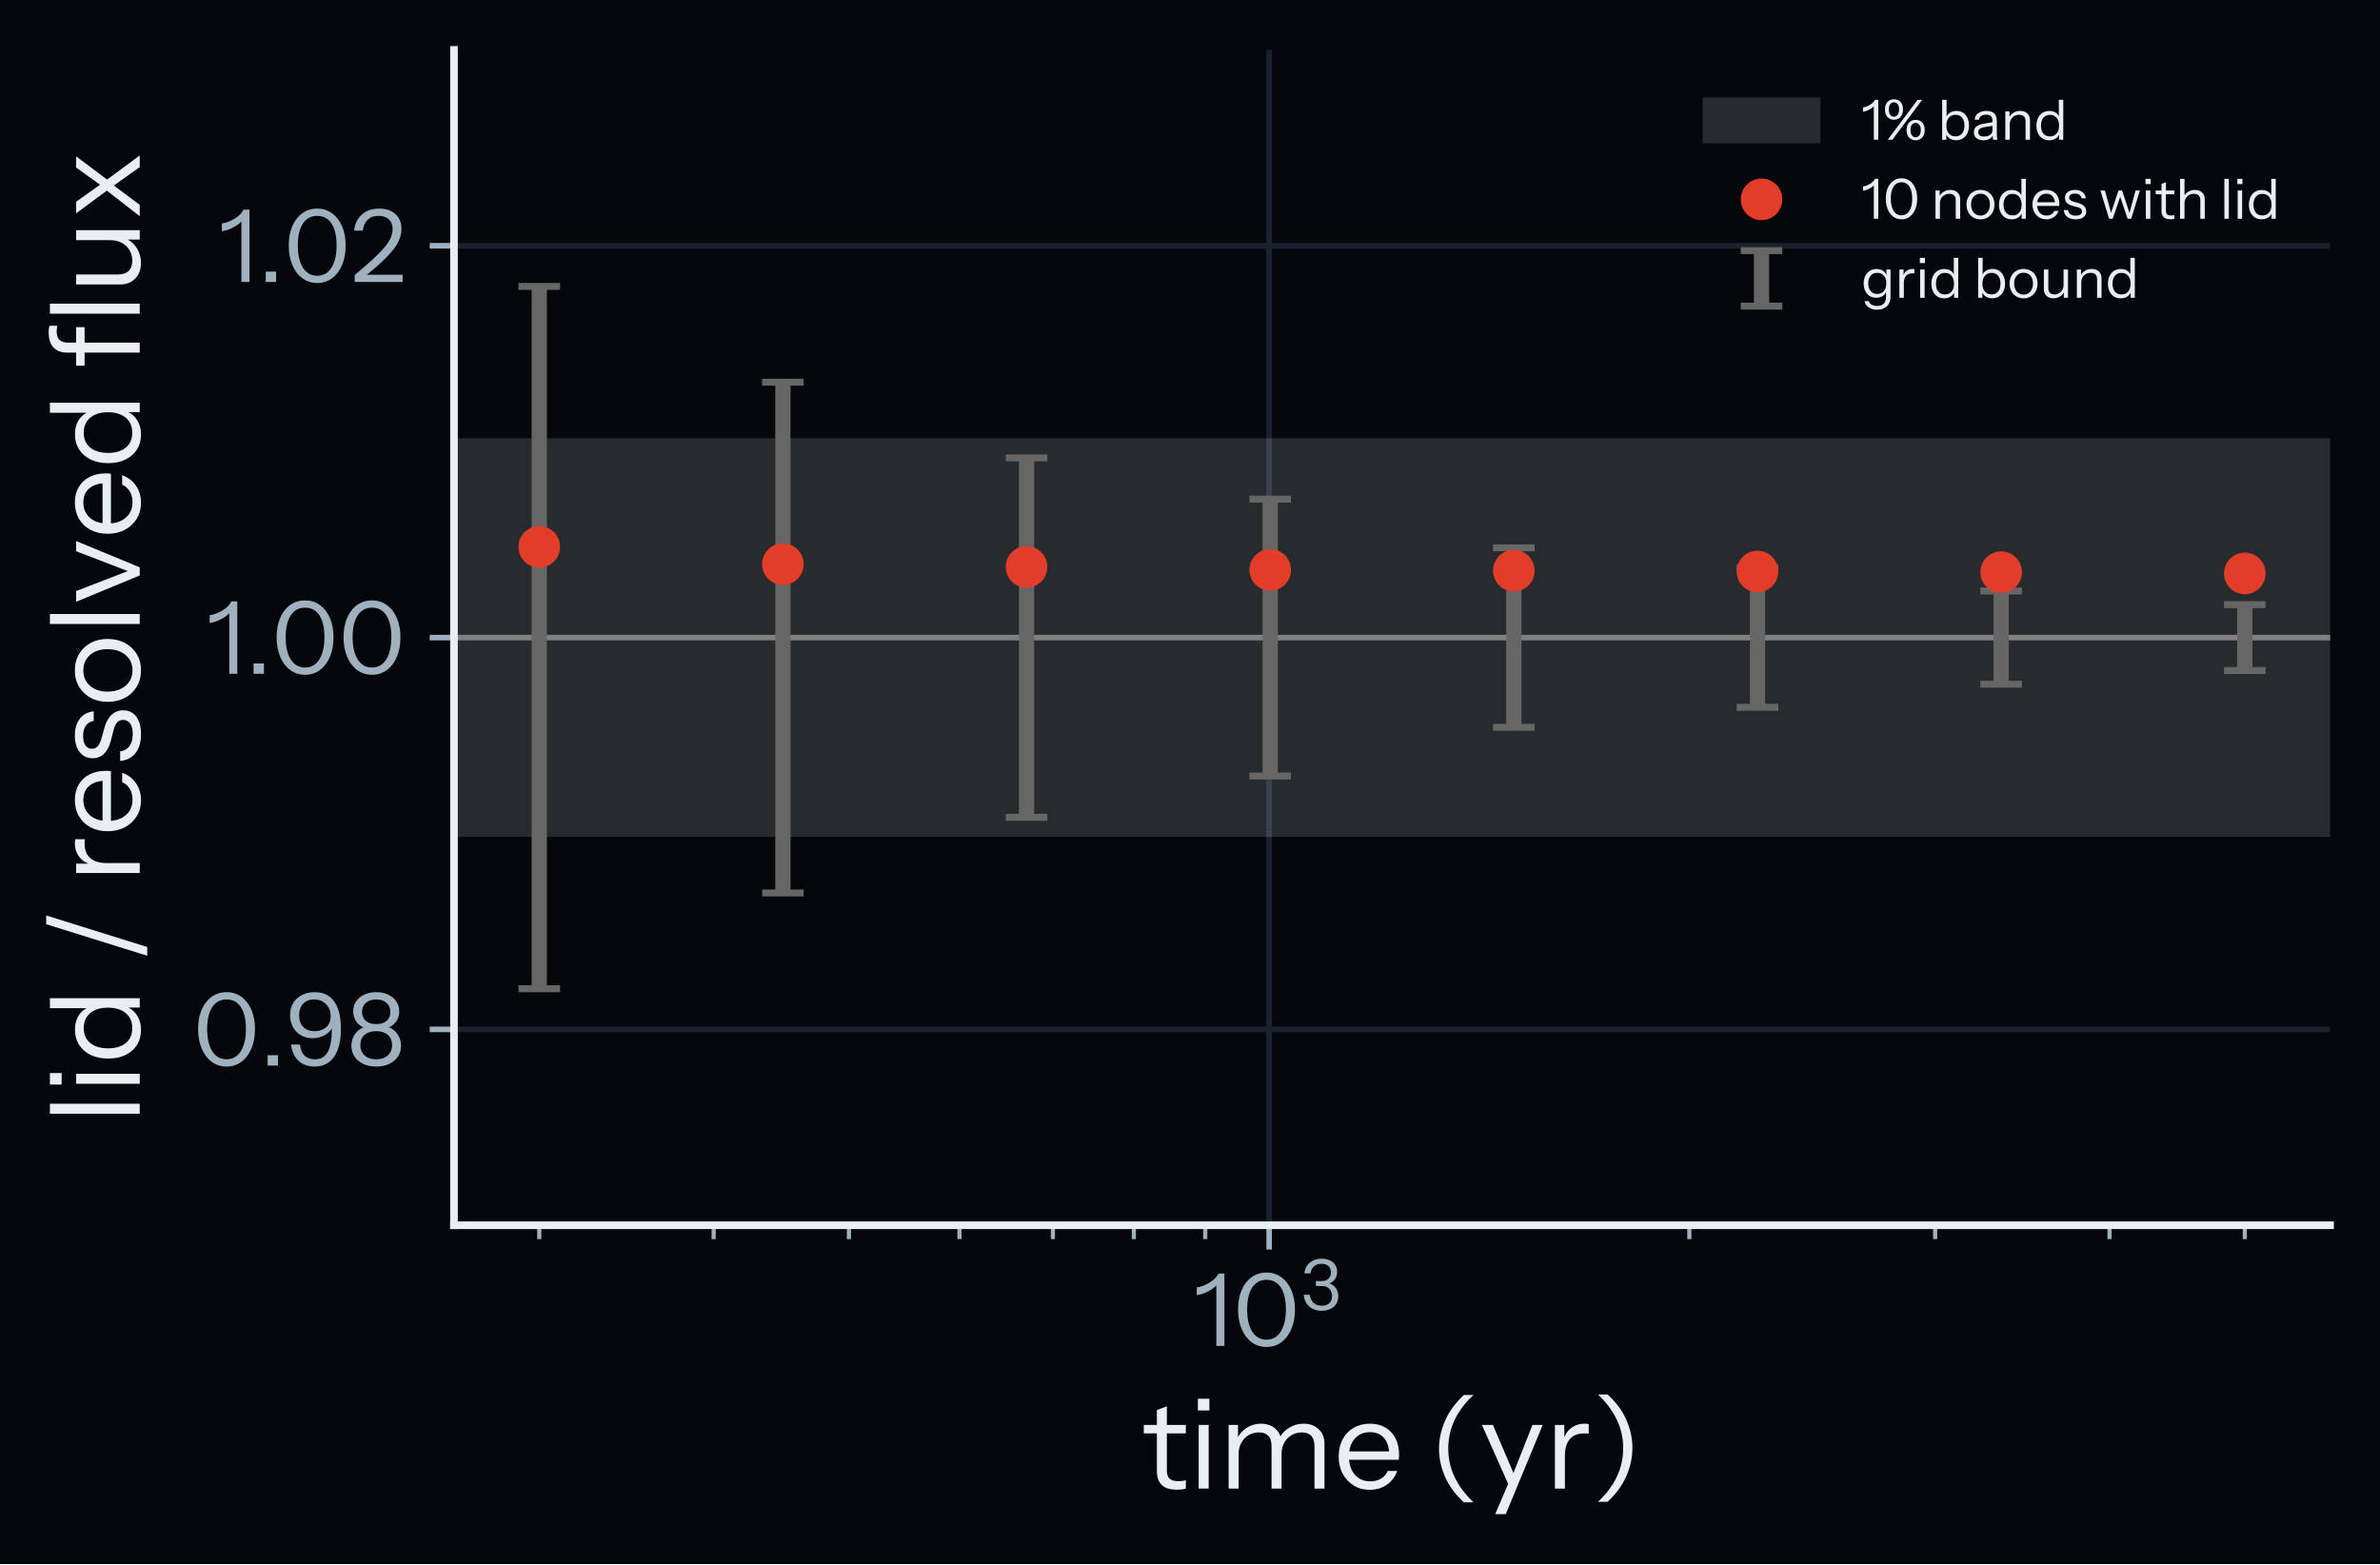
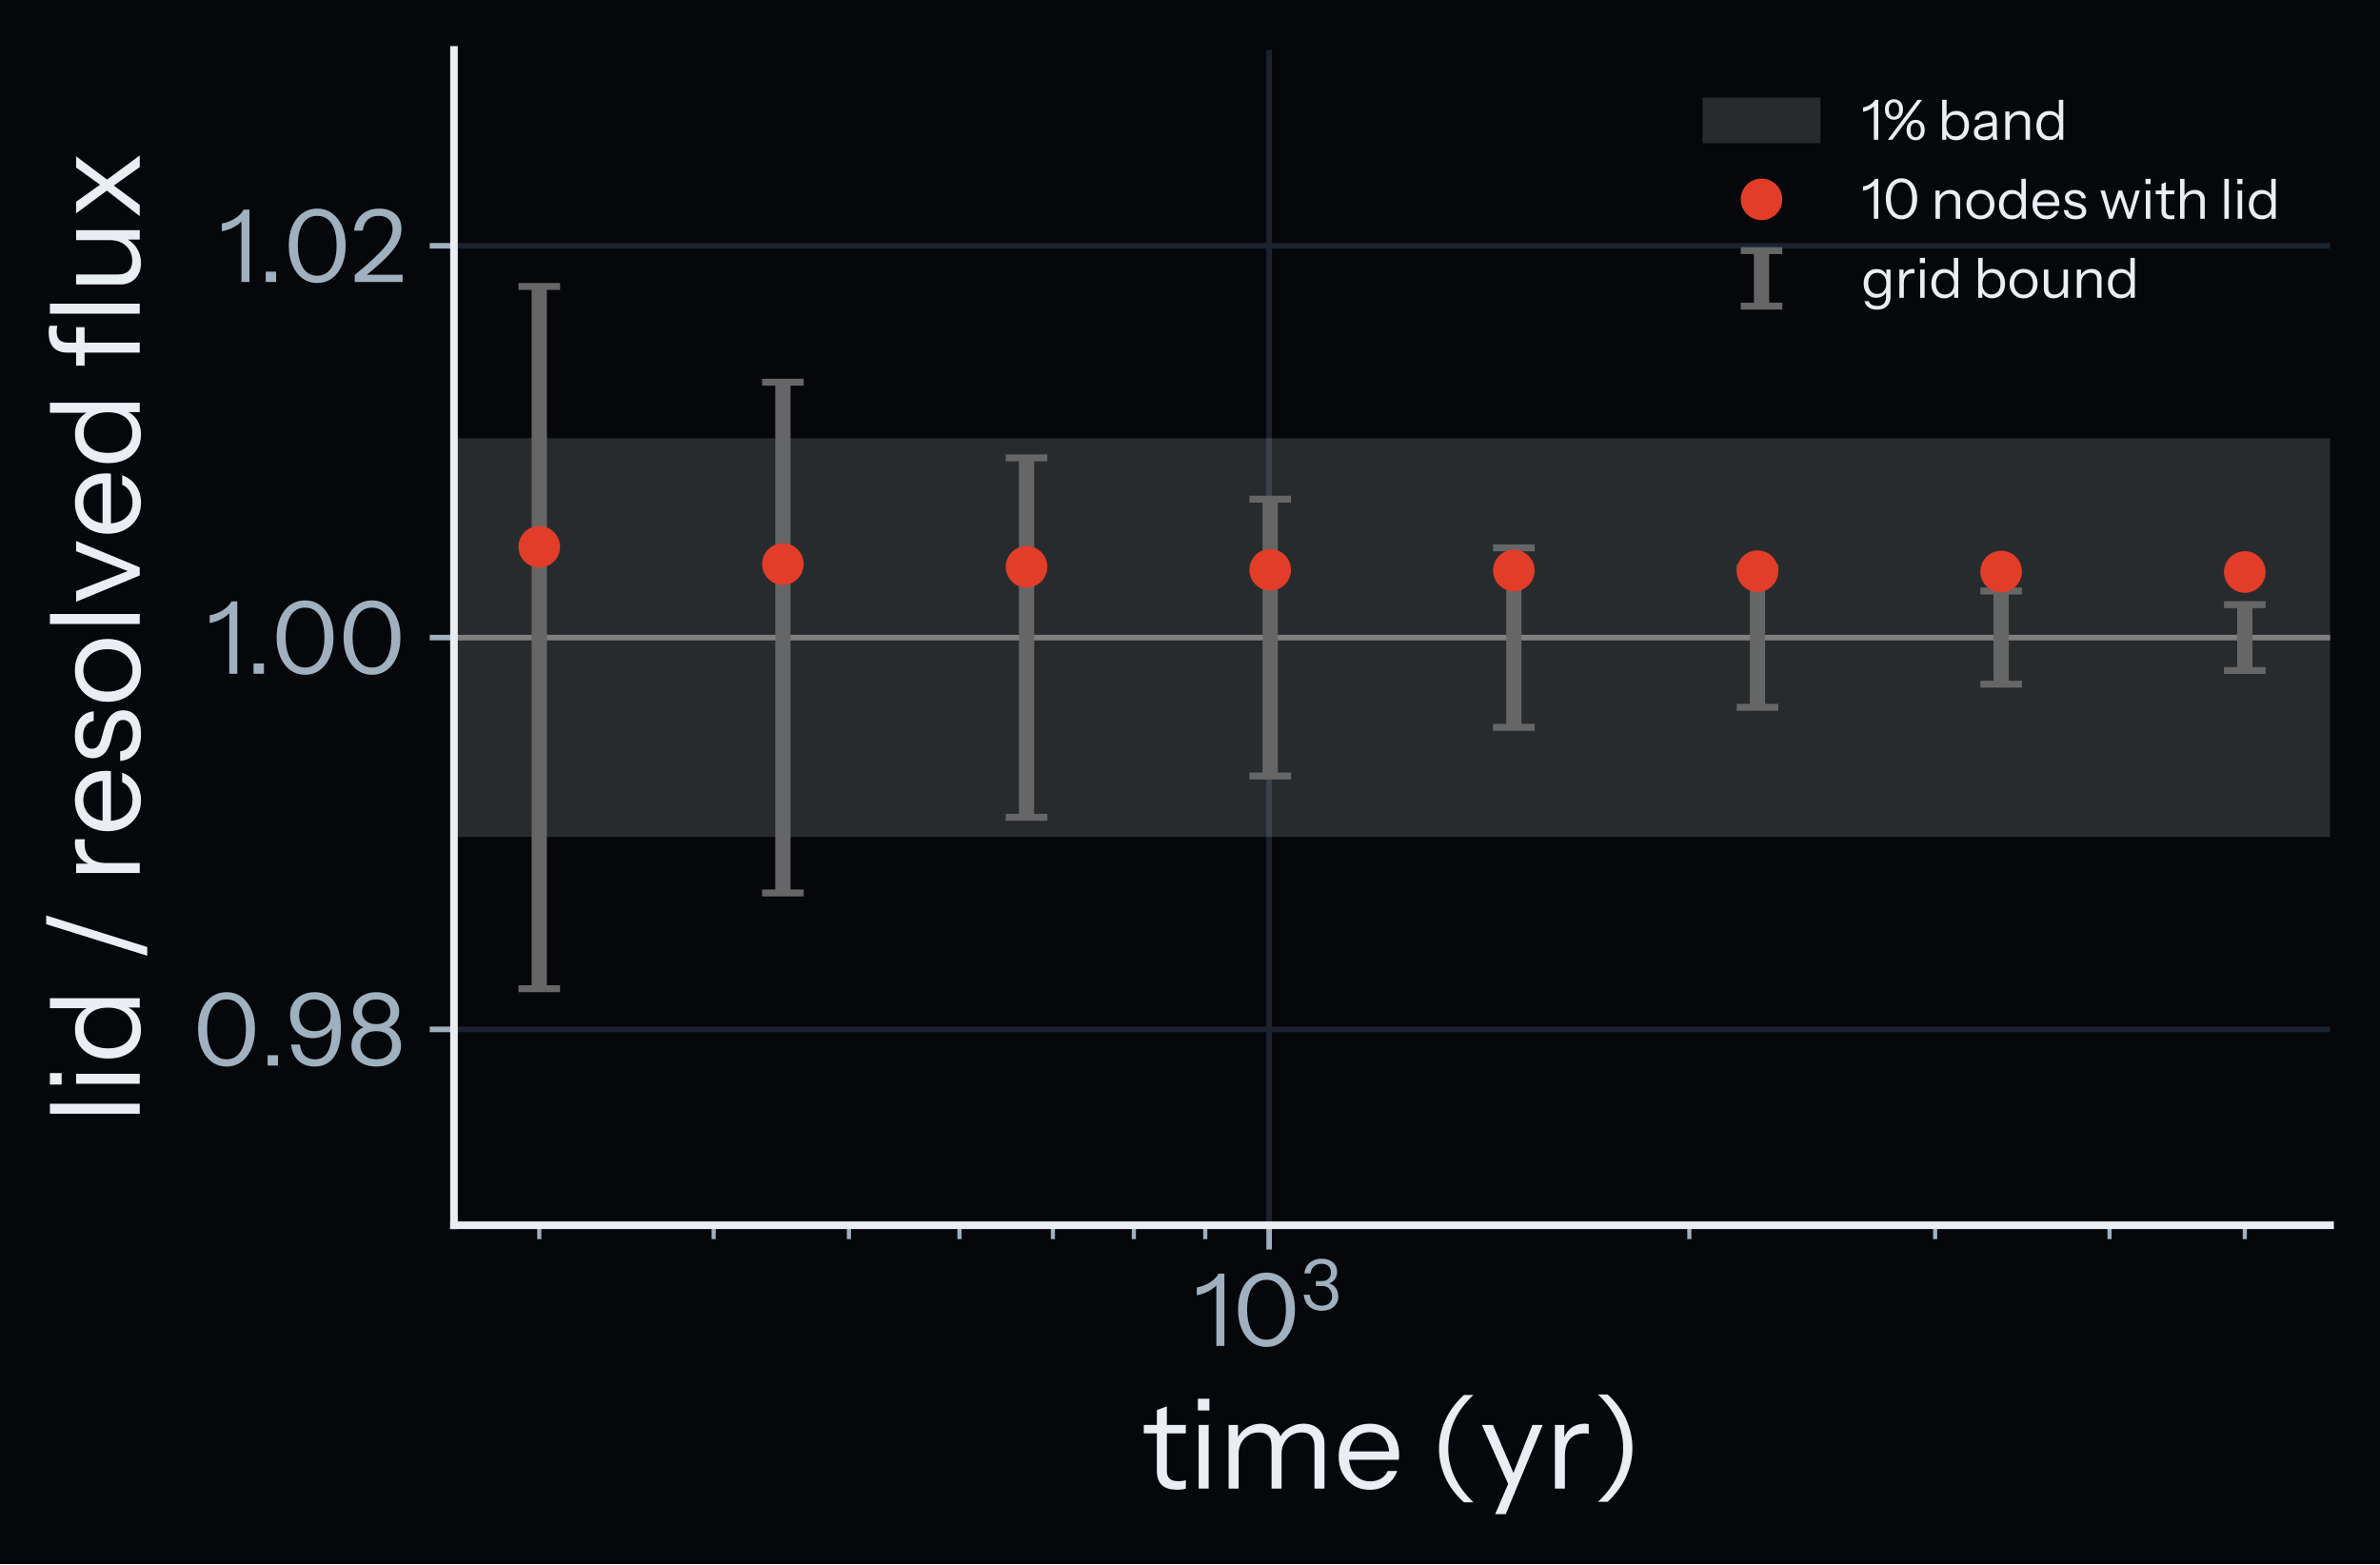
<svg xmlns="http://www.w3.org/2000/svg" xmlns:xlink="http://www.w3.org/1999/xlink" width="343.323pt" height="225.632pt" viewBox="0 0 343.323 225.632" version="1.1">
  <defs>
    <style type="text/css">*{stroke-linejoin: round; stroke-linecap: butt}</style>
  </defs>
  <g id="figure_1">
    <g id="patch_1">
      <path d="M 0 225.632  L 343.323 225.632  L 343.323 0  L 0 0  z " style="fill: #05070b" />
    </g>
    <g id="axes_1">
      <g id="patch_2">
        <path d="M 65.488 176.756  L 336.123 176.756  L 336.123 7.2  L 65.488 7.2  z " style="fill: #05070b" />
      </g>
      <g id="matplotlib.axis_1">
        <g id="xtick_1">
          <g id="line2d_1">
            <path d="M 183.076 176.756  L 183.076 7.2  " clip-path="url(#pe469e4b2c3)" style="fill: none; stroke: #1a2230; stroke-width: 0.8; stroke-linecap: square" />
          </g>
          <g id="line2d_2">
            <defs>
              <path id="m2e974000b8" d="M 0 0  L 0 3.5  " style="stroke: #9fb0be; stroke-width: 0.8" />
            </defs>
            <g>
              <use xlink:href="#m2e974000b8" x="183.076" y="176.756" style="fill: #9fb0be; stroke: #9fb0be; stroke-width: 0.8" />
            </g>
          </g>
          <g id="text_1">
            <g style="fill: #9fb0be" transform="translate(172.2015 194.1964) scale(0.145 -0.145)">
              <defs>
                <path id="InstrumentSans-Regular-31" d="M 1440 0  L 1440 4083  L 1574 4051  Q 1498 3878 1280 3705  Q 1062 3533 777 3405  Q 493 3277 192 3232  L 192 3725  Q 493 3776 768 3904  Q 1043 4032 1257 4214  Q 1472 4397 1574 4608  L 1952 4608  L 1952 0  L 1440 0  z " transform="scale(0.015625)" />
                <path id="InstrumentSans-Regular-30" d="M 2131 -64  Q 1587 -64 1180 240  Q 774 544 547 1085  Q 320 1626 320 2323  Q 320 3021 544 3549  Q 768 4077 1177 4374  Q 1587 4672 2131 4672  Q 2675 4672 3081 4374  Q 3488 4077 3715 3549  Q 3942 3021 3942 2323  Q 3942 1619 3715 1081  Q 3488 544 3081 240  Q 2675 -64 2131 -64  z M 2131 397  Q 2522 397 2797 630  Q 3072 864 3219 1296  Q 3366 1728 3366 2330  Q 3366 2925 3222 3347  Q 3078 3770 2803 3990  Q 2528 4211 2131 4211  Q 1734 4211 1459 3987  Q 1184 3763 1040 3344  Q 896 2925 896 2330  Q 896 1728 1043 1293  Q 1190 858 1465 627  Q 1741 397 2131 397  z " transform="scale(0.015625)" />
                <path id="InstrumentSans-Regular-33" d="M 1894 -64  Q 1434 -64 1085 105  Q 736 275 521 601  Q 307 928 256 1389  L 806 1389  Q 877 909 1158 653  Q 1440 397 1901 397  Q 2336 397 2585 627  Q 2835 858 2835 1254  Q 2835 1670 2592 1929  Q 2349 2189 1939 2189  L 1363 2189  L 1363 2637  L 1920 2637  Q 2291 2637 2512 2851  Q 2733 3066 2733 3424  Q 2733 3802 2499 4006  Q 2266 4211 1869 4211  Q 1478 4211 1203 3984  Q 928 3757 877 3334  L 320 3334  Q 358 3744 563 4041  Q 768 4339 1110 4505  Q 1453 4672 1882 4672  Q 2298 4672 2618 4525  Q 2938 4378 3117 4106  Q 3296 3834 3296 3469  Q 3296 3142 3149 2892  Q 3002 2643 2749 2502  Q 2496 2362 2170 2362  L 2131 2496  Q 2522 2496 2806 2333  Q 3091 2170 3248 1888  Q 3405 1606 3405 1235  Q 3405 851 3213 556  Q 3021 262 2681 99  Q 2342 -64 1894 -64  z " transform="scale(0.015625)" />
              </defs>
              <use xlink:href="#InstrumentSans-Regular-31" transform="translate(0 0.2)" />
              <use xlink:href="#InstrumentSans-Regular-30" transform="translate(39.09999 0.2)" />
              <use xlink:href="#InstrumentSans-Regular-33" transform="translate(106.5925 35.9) scale(0.7)" />
            </g>
          </g>
        </g>
        <g id="xtick_2">
          <g id="line2d_3">
            <defs>
              <path id="m95ef1ee253" d="M 0 0  L 0 2  " style="stroke: #9fb0be; stroke-width: 0.6" />
            </defs>
            <g>
              <use xlink:href="#m95ef1ee253" x="77.79" y="176.756" style="fill: #9fb0be; stroke: #9fb0be; stroke-width: 0.6" />
            </g>
          </g>
        </g>
        <g id="xtick_3">
          <g id="line2d_4">
            <g>
              <use xlink:href="#m95ef1ee253" x="102.947" y="176.756" style="fill: #9fb0be; stroke: #9fb0be; stroke-width: 0.6" />
            </g>
          </g>
        </g>
        <g id="xtick_4">
          <g id="line2d_5">
            <g>
              <use xlink:href="#m95ef1ee253" x="122.461" y="176.756" style="fill: #9fb0be; stroke: #9fb0be; stroke-width: 0.6" />
            </g>
          </g>
        </g>
        <g id="xtick_5">
          <g id="line2d_6">
            <g>
              <use xlink:href="#m95ef1ee253" x="138.405" y="176.756" style="fill: #9fb0be; stroke: #9fb0be; stroke-width: 0.6" />
            </g>
          </g>
        </g>
        <g id="xtick_6">
          <g id="line2d_7">
            <g>
              <use xlink:href="#m95ef1ee253" x="151.885" y="176.756" style="fill: #9fb0be; stroke: #9fb0be; stroke-width: 0.6" />
            </g>
          </g>
        </g>
        <g id="xtick_7">
          <g id="line2d_8">
            <g>
              <use xlink:href="#m95ef1ee253" x="163.563" y="176.756" style="fill: #9fb0be; stroke: #9fb0be; stroke-width: 0.6" />
            </g>
          </g>
        </g>
        <g id="xtick_8">
          <g id="line2d_9">
            <g>
              <use xlink:href="#m95ef1ee253" x="173.863" y="176.756" style="fill: #9fb0be; stroke: #9fb0be; stroke-width: 0.6" />
            </g>
          </g>
        </g>
        <g id="xtick_9">
          <g id="line2d_10">
            <g>
              <use xlink:href="#m95ef1ee253" x="243.692" y="176.756" style="fill: #9fb0be; stroke: #9fb0be; stroke-width: 0.6" />
            </g>
          </g>
        </g>
        <g id="xtick_10">
          <g id="line2d_11">
            <g>
              <use xlink:href="#m95ef1ee253" x="279.15" y="176.756" style="fill: #9fb0be; stroke: #9fb0be; stroke-width: 0.6" />
            </g>
          </g>
        </g>
        <g id="xtick_11">
          <g id="line2d_12">
            <g>
              <use xlink:href="#m95ef1ee253" x="304.307" y="176.756" style="fill: #9fb0be; stroke: #9fb0be; stroke-width: 0.6" />
            </g>
          </g>
        </g>
        <g id="xtick_12">
          <g id="line2d_13">
            <g>
              <use xlink:href="#m95ef1ee253" x="323.821" y="176.756" style="fill: #9fb0be; stroke: #9fb0be; stroke-width: 0.6" />
            </g>
          </g>
        </g>
        <g id="text_2">
          <g style="fill: #e9eef2" transform="translate(164.6886 214.742) scale(0.18 -0.18)">
            <defs>
              <path id="InstrumentSans-Regular-74" d="M 1818 -58  Q 1274 -58 1027 188  Q 781 435 781 902  L 781 4026  L 1293 4218  L 1293 909  Q 1293 634 1433 506  Q 1574 378 1894 378  Q 2022 378 2115 394  Q 2208 410 2266 435  L 2266 0  Q 2202 -26 2083 -42  Q 1965 -58 1818 -58  z M 109 2829  L 109 3264  L 2266 3264  L 2266 2829  L 109 2829  z " transform="scale(0.015625)" />
              <path id="InstrumentSans-Regular-69" d="M 512 0  L 512 3264  L 1024 3264  L 1024 0  L 512 0  z M 472 4006  L 472 4608  L 1061 4608  L 1061 4006  L 472 4006  z " transform="scale(0.015625)" />
              <path id="InstrumentSans-Regular-6d" d="M 512 0  L 512 3264  L 992 3264  L 992 2496  L 1024 2496  L 1024 0  L 512 0  z M 2714 0  L 2714 2163  Q 2714 2534 2547 2707  Q 2381 2880 2067 2880  Q 1773 2880 1536 2739  Q 1299 2598 1161 2348  Q 1024 2099 1024 1766  L 941 2541  Q 1107 2906 1440 3117  Q 1773 3328 2163 3328  Q 2637 3328 2931 3049  Q 3226 2771 3226 2298  L 3226 0  L 2714 0  z M 4915 0  L 4915 2163  Q 4915 2534 4748 2707  Q 4582 2880 4269 2880  Q 3974 2880 3737 2739  Q 3501 2598 3363 2348  Q 3226 2099 3226 1766  L 3098 2541  Q 3264 2906 3609 3117  Q 3955 3328 4352 3328  Q 4826 3328 5126 3049  Q 5427 2771 5427 2298  L 5427 0  L 4915 0  z " transform="scale(0.015625)" />
              <path id="InstrumentSans-Regular-65" d="M 1850 -64  Q 1382 -64 1024 157  Q 666 378 461 762  Q 256 1146 256 1645  Q 256 2144 457 2525  Q 659 2906 1024 3117  Q 1389 3328 1862 3328  Q 2317 3328 2653 3129  Q 2989 2931 3171 2572  Q 3354 2214 3354 1728  Q 3354 1664 3350 1606  Q 3347 1549 3334 1478  L 640 1478  L 640 1907  L 3021 1907  L 2854 1670  Q 2854 2259 2595 2576  Q 2336 2893 1862 2893  Q 1376 2893 1078 2557  Q 781 2221 781 1651  Q 781 1069 1078 720  Q 1376 371 1875 371  Q 2189 371 2425 508  Q 2662 646 2771 902  L 3258 902  Q 3098 454 2723 195  Q 2349 -64 1850 -64  z " transform="scale(0.015625)" />
              <path id="InstrumentSans-Regular-20" transform="scale(0.015625)" />
              <path id="InstrumentSans-Regular-28" d="M 1786 -704  Q 1133 -109 822 601  Q 512 1312 512 2048  Q 512 2771 825 3484  Q 1139 4198 1786 4800  L 2278 4800  Q 1632 4198 1309 3510  Q 986 2822 986 2048  Q 986 1267 1318 579  Q 1651 -109 2278 -704  L 1786 -704  z " transform="scale(0.015625)" />
              <path id="InstrumentSans-Regular-79" d="M 794 -1312  L 1523 384  L 1638 563  L 2707 3264  L 3232 3264  L 1338 -1312  L 794 -1312  z M 1581 -32  L 115 3264  L 678 3264  L 1939 314  L 1581 -32  z " transform="scale(0.015625)" />
              <path id="InstrumentSans-Regular-72" d="M 512 0  L 512 3264  L 992 3264  L 992 2432  L 1024 2432  L 1024 0  L 512 0  z M 1024 1702  L 941 2477  Q 1056 2893 1350 3110  Q 1645 3328 2029 3328  Q 2189 3328 2246 3302  L 2246 2810  Q 2214 2822 2156 2825  Q 2099 2829 2016 2829  Q 1530 2829 1277 2537  Q 1024 2246 1024 1702  z " transform="scale(0.015625)" />
              <path id="InstrumentSans-Regular-29" d="M 813 4826  Q 1466 4230 1776 3520  Q 2086 2810 2086 2074  Q 2086 1350 1772 636  Q 1459 -77 813 -678  L 320 -678  Q 966 -77 1289 611  Q 1613 1299 1613 2074  Q 1613 2854 1280 3542  Q 947 4230 320 4826  L 813 4826  z " transform="scale(0.015625)" />
            </defs>
            <use xlink:href="#InstrumentSans-Regular-74" />
            <use xlink:href="#InstrumentSans-Regular-69" transform="translate(37.7 0)" />
            <use xlink:href="#InstrumentSans-Regular-6d" transform="translate(61.69998 0)" />
            <use xlink:href="#InstrumentSans-Regular-65" transform="translate(153.9 0)" />
            <use xlink:href="#InstrumentSans-Regular-20" transform="translate(210.3 0)" />
            <use xlink:href="#InstrumentSans-Regular-28" transform="translate(230.2999 0)" />
            <use xlink:href="#InstrumentSans-Regular-79" transform="translate(270.8999 0)" />
            <use xlink:href="#InstrumentSans-Regular-72" transform="translate(323.1999 0)" />
            <use xlink:href="#InstrumentSans-Regular-29" transform="translate(360.6999 0)" />
          </g>
        </g>
      </g>
      <g id="matplotlib.axis_2">
        <g id="ytick_1">
          <g id="line2d_14">
            <path d="M 65.488 148.497  L 336.123 148.497  " clip-path="url(#pe469e4b2c3)" style="fill: none; stroke: #1a2230; stroke-width: 0.8; stroke-linecap: square" />
          </g>
          <g id="line2d_15">
            <defs>
              <path id="m2f46859ac6" d="M 0 0  L -3.5 0  " style="stroke: #9fb0be; stroke-width: 0.8" />
            </defs>
            <g>
              <use xlink:href="#m2f46859ac6" x="65.488" y="148.497" style="fill: #9fb0be; stroke: #9fb0be; stroke-width: 0.8" />
            </g>
          </g>
          <g id="text_3">
            <g style="fill: #9fb0be" transform="translate(27.85 153.717) scale(0.145 -0.145)">
              <defs>
                <path id="InstrumentSans-Regular-2e" d="M 486 0  L 486 659  L 1146 659  L 1146 0  L 486 0  z " transform="scale(0.015625)" />
                <path id="InstrumentSans-Regular-39" d="M 1843 -64  Q 1440 -64 1120 93  Q 800 250 601 560  Q 403 870 346 1338  L 909 1338  Q 973 838 1222 617  Q 1472 397 1856 397  Q 2138 397 2342 512  Q 2547 627 2681 864  Q 2816 1101 2880 1469  Q 2944 1837 2944 2342  L 2944 2758  L 3091 2739  Q 3034 2445 2835 2217  Q 2637 1990 2342 1865  Q 2048 1741 1709 1741  Q 1286 1741 966 1929  Q 646 2118 464 2451  Q 282 2784 282 3206  Q 282 3654 480 3980  Q 678 4307 1033 4489  Q 1389 4672 1850 4672  Q 2669 4672 3094 4077  Q 3520 3482 3520 2330  Q 3520 1562 3325 1027  Q 3130 493 2755 214  Q 2381 -64 1843 -64  z M 1843 2189  Q 2285 2189 2576 2438  Q 2867 2688 2867 3155  Q 2867 3469 2729 3705  Q 2592 3942 2355 4076  Q 2118 4211 1818 4211  Q 1389 4211 1123 3939  Q 858 3667 858 3194  Q 858 2739 1117 2464  Q 1376 2189 1843 2189  z " transform="scale(0.015625)" />
                <path id="InstrumentSans-Regular-38" d="M 1862 -64  Q 1376 -64 1021 109  Q 666 282 474 582  Q 282 883 282 1254  Q 282 1600 435 1881  Q 589 2163 848 2329  Q 1107 2496 1421 2496  L 1434 2362  Q 1139 2362 902 2506  Q 666 2650 531 2899  Q 397 3149 397 3450  Q 397 3808 582 4083  Q 768 4358 1101 4515  Q 1434 4672 1869 4672  Q 2304 4672 2630 4515  Q 2957 4358 3142 4083  Q 3328 3808 3328 3456  Q 3328 3149 3193 2902  Q 3059 2656 2822 2509  Q 2586 2362 2285 2362  L 2304 2496  Q 2624 2496 2880 2329  Q 3136 2163 3289 1881  Q 3443 1600 3443 1254  Q 3443 883 3251 582  Q 3059 282 2704 109  Q 2349 -64 1862 -64  z M 1862 397  Q 2330 397 2602 646  Q 2874 896 2874 1306  Q 2874 1715 2605 1952  Q 2336 2189 1862 2189  Q 1389 2189 1120 1952  Q 851 1715 851 1306  Q 851 896 1123 646  Q 1395 397 1862 397  z M 1862 2637  Q 2285 2637 2525 2848  Q 2765 3059 2765 3411  Q 2765 3776 2515 3993  Q 2266 4211 1862 4211  Q 1453 4211 1206 3993  Q 960 3776 960 3411  Q 960 3059 1203 2848  Q 1446 2637 1862 2637  z " transform="scale(0.015625)" />
              </defs>
              <use xlink:href="#InstrumentSans-Regular-30" />
              <use xlink:href="#InstrumentSans-Regular-2e" transform="translate(66.59999 0)" />
              <use xlink:href="#InstrumentSans-Regular-39" transform="translate(92.09998 0)" />
              <use xlink:href="#InstrumentSans-Regular-38" transform="translate(153.1 0)" />
            </g>
          </g>
        </g>
        <g id="ytick_2">
          <g id="line2d_16">
            <path d="M 65.488 91.978  L 336.123 91.978  " clip-path="url(#pe469e4b2c3)" style="fill: none; stroke: #1a2230; stroke-width: 0.8; stroke-linecap: square" />
          </g>
          <g id="line2d_17">
            <g>
              <use xlink:href="#m2f46859ac6" x="65.488" y="91.978" style="fill: #9fb0be; stroke: #9fb0be; stroke-width: 0.8" />
            </g>
          </g>
          <g id="text_4">
            <g style="fill: #9fb0be" transform="translate(29.80977 97.19818) scale(0.145 -0.145)">
              <use xlink:href="#InstrumentSans-Regular-31" />
              <use xlink:href="#InstrumentSans-Regular-2e" transform="translate(39.09999 0)" />
              <use xlink:href="#InstrumentSans-Regular-30" transform="translate(64.59998 0)" />
              <use xlink:href="#InstrumentSans-Regular-30" transform="translate(131.2 0)" />
            </g>
          </g>
        </g>
        <g id="ytick_3">
          <g id="line2d_18">
            <path d="M 65.488 35.459  L 336.123 35.459  " clip-path="url(#pe469e4b2c3)" style="fill: none; stroke: #1a2230; stroke-width: 0.8; stroke-linecap: square" />
          </g>
          <g id="line2d_19">
            <g>
              <use xlink:href="#m2f46859ac6" x="65.488" y="35.459" style="fill: #9fb0be; stroke: #9fb0be; stroke-width: 0.8" />
            </g>
          </g>
          <g id="text_5">
            <g style="fill: #9fb0be" transform="translate(31.56336 40.67939) scale(0.145 -0.145)">
              <defs>
                <path id="InstrumentSans-Regular-32" d="M 256 0  L 256 448  Q 947 1018 1411 1446  Q 1875 1875 2153 2208  Q 2432 2541 2550 2819  Q 2669 3098 2669 3366  Q 2669 3763 2432 3987  Q 2195 4211 1779 4211  Q 1350 4211 1088 3968  Q 826 3725 768 3270  L 218 3270  Q 282 3898 701 4285  Q 1120 4672 1818 4672  Q 2464 4672 2848 4326  Q 3232 3981 3232 3379  Q 3232 3053 3107 2726  Q 2982 2400 2697 2041  Q 2413 1683 1949 1251  Q 1485 819 800 275  L 678 461  L 3309 461  L 3309 0  L 256 0  z " transform="scale(0.015625)" />
              </defs>
              <use xlink:href="#InstrumentSans-Regular-31" />
              <use xlink:href="#InstrumentSans-Regular-2e" transform="translate(39.09999 0)" />
              <use xlink:href="#InstrumentSans-Regular-30" transform="translate(64.59998 0)" />
              <use xlink:href="#InstrumentSans-Regular-32" transform="translate(131.2 0)" />
            </g>
          </g>
        </g>
        <g id="text_6">
          <g style="fill: #e9eef2" transform="translate(20.16 162.1065) rotate(-90) scale(0.18 -0.18)">
            <defs>
              <path id="InstrumentSans-Regular-6c" d="M 512 0  L 512 4608  L 1024 4608  L 1024 0  L 512 0  z " transform="scale(0.015625)" />
              <path id="InstrumentSans-Regular-64" d="M 2886 0  L 2886 762  L 2950 742  Q 2829 371 2505 153  Q 2182 -64 1734 -64  Q 1293 -64 963 147  Q 634 358 451 736  Q 269 1114 269 1619  Q 269 2131 454 2515  Q 640 2899 973 3110  Q 1306 3322 1754 3322  Q 2214 3322 2528 3098  Q 2842 2874 2957 2464  L 2854 2451  L 2854 4608  L 3366 4608  L 3366 0  L 2886 0  z M 1830 384  Q 2323 384 2601 720  Q 2880 1056 2880 1638  Q 2880 2208 2598 2541  Q 2317 2874 1830 2874  Q 1344 2874 1069 2541  Q 794 2208 794 1619  Q 794 1043 1069 713  Q 1344 384 1830 384  z " transform="scale(0.015625)" />
              <path id="InstrumentSans-Regular-2f" d="M 384 -384  L 2003 4800  L 2451 4800  L 832 -384  L 384 -384  z " transform="scale(0.015625)" />
              <path id="InstrumentSans-Regular-73" d="M 1619 -64  Q 1018 -64 659 214  Q 301 493 250 1005  L 742 1005  Q 787 691 1017 524  Q 1248 358 1632 358  Q 1971 358 2163 486  Q 2355 614 2355 851  Q 2355 1018 2246 1142  Q 2138 1267 1811 1350  L 1286 1485  Q 838 1600 614 1840  Q 390 2080 390 2413  Q 390 2835 704 3081  Q 1018 3328 1555 3328  Q 2086 3328 2419 3072  Q 2752 2816 2797 2362  L 2304 2362  Q 2259 2624 2060 2765  Q 1862 2906 1536 2906  Q 1222 2906 1049 2787  Q 877 2669 877 2451  Q 877 2285 1001 2163  Q 1126 2042 1421 1958  L 1933 1818  Q 2387 1696 2617 1446  Q 2848 1197 2848 845  Q 2848 416 2521 176  Q 2195 -64 1619 -64  z " transform="scale(0.015625)" />
              <path id="InstrumentSans-Regular-6f" d="M 1869 -64  Q 1389 -64 1024 160  Q 659 384 457 771  Q 256 1158 256 1645  Q 256 2138 461 2515  Q 666 2893 1027 3110  Q 1389 3328 1869 3328  Q 2355 3328 2716 3110  Q 3078 2893 3280 2515  Q 3482 2138 3482 1645  Q 3482 1158 3280 771  Q 3078 384 2716 160  Q 2355 -64 1869 -64  z M 1869 371  Q 2202 371 2445 534  Q 2688 698 2822 986  Q 2957 1274 2957 1651  Q 2957 2214 2659 2553  Q 2362 2893 1869 2893  Q 1382 2893 1081 2553  Q 781 2214 781 1651  Q 781 1274 915 986  Q 1050 698 1296 534  Q 1542 371 1869 371  z " transform="scale(0.015625)" />
              <path id="InstrumentSans-Regular-76" d="M 1466 0  L 115 3264  L 666 3264  L 1792 346  L 1587 346  L 2707 3264  L 3232 3264  L 1882 0  L 1466 0  z " transform="scale(0.015625)" />
              <path id="InstrumentSans-Regular-66" d="M 781 0  L 781 3725  Q 781 4173 1040 4422  Q 1299 4672 1830 4672  Q 1958 4672 2032 4659  Q 2106 4646 2157 4627  L 2157 4224  Q 2112 4237 2032 4249  Q 1952 4262 1862 4262  Q 1568 4262 1430 4115  Q 1293 3968 1293 3699  L 1293 0  L 781 0  z M 109 2829  L 109 3264  L 2086 3264  L 2086 2829  L 109 2829  z " transform="scale(0.015625)" />
              <path id="InstrumentSans-Regular-75" d="M 1574 -64  Q 1254 -64 1004 67  Q 755 198 614 438  Q 474 678 474 992  L 474 3264  L 986 3264  L 986 1126  Q 986 755 1168 569  Q 1350 384 1690 384  Q 1997 384 2233 525  Q 2470 666 2608 918  Q 2746 1171 2746 1498  L 2829 723  Q 2669 358 2329 147  Q 1990 -64 1574 -64  z M 2778 0  L 2778 768  L 2746 768  L 2746 3264  L 3258 3264  L 3258 0  L 2778 0  z " transform="scale(0.015625)" />
              <path id="InstrumentSans-Regular-78" d="M 2726 0  L 1645 1517  L 352 3264  L 947 3264  L 1946 1862  L 3322 0  L 2726 0  z M 1677 1837  L 2701 3264  L 3277 3264  L 1946 1491  L 1677 1837  z M 1894 1485  L 787 0  L 205 0  L 1645 1850  L 1894 1485  z " transform="scale(0.015625)" />
            </defs>
            <use xlink:href="#InstrumentSans-Regular-6c" />
            <use xlink:href="#InstrumentSans-Regular-69" transform="translate(23.99998 0)" />
            <use xlink:href="#InstrumentSans-Regular-64" transform="translate(47.99997 0)" />
            <use xlink:href="#InstrumentSans-Regular-20" transform="translate(108.6 0)" />
            <use xlink:href="#InstrumentSans-Regular-2f" transform="translate(128.5999 0)" />
            <use xlink:href="#InstrumentSans-Regular-20" transform="translate(172.8999 0)" />
            <use xlink:href="#InstrumentSans-Regular-72" transform="translate(192.8999 0)" />
            <use xlink:href="#InstrumentSans-Regular-65" transform="translate(230.3999 0)" />
            <use xlink:href="#InstrumentSans-Regular-73" transform="translate(286.7999 0)" />
            <use xlink:href="#InstrumentSans-Regular-6f" transform="translate(334.0999 0)" />
            <use xlink:href="#InstrumentSans-Regular-6c" transform="translate(392.4999 0)" />
            <use xlink:href="#InstrumentSans-Regular-76" transform="translate(416.4999 0)" />
            <use xlink:href="#InstrumentSans-Regular-65" transform="translate(468.7998 0)" />
            <use xlink:href="#InstrumentSans-Regular-64" transform="translate(525.1998 0)" />
            <use xlink:href="#InstrumentSans-Regular-20" transform="translate(585.7998 0)" />
            <use xlink:href="#InstrumentSans-Regular-66" transform="translate(605.7998 0)" />
            <use xlink:href="#InstrumentSans-Regular-6c" transform="translate(641.1998 0)" />
            <use xlink:href="#InstrumentSans-Regular-75" transform="translate(665.1998 0)" />
            <use xlink:href="#InstrumentSans-Regular-78" transform="translate(724.0998 0)" />
          </g>
        </g>
      </g>
      <g id="patch_3">
        <path d="M 65.488 120.238  L 336.123 120.238  L 336.123 63.719  L 65.488 63.719  z " clip-path="url(#pe469e4b2c3)" style="fill: #f2f5f7; opacity: 0.15; stroke: #f2f5f7; stroke-linejoin: miter" />
      </g>
      <g id="line2d_20">
        <path d="M 65.488 91.978  L 336.123 91.978  " clip-path="url(#pe469e4b2c3)" style="fill: none; stroke: #808080; stroke-width: 0.8; stroke-linecap: square" />
      </g>
      <g id="LineCollection_1">
        <path d="M 77.79 142.635  L 77.79 41.321  " clip-path="url(#pe469e4b2c3)" style="fill: none; stroke: #666666; stroke-width: 2.2" />
        <path d="M 112.937 128.816  L 112.937 55.141  " clip-path="url(#pe469e4b2c3)" style="fill: none; stroke: #666666; stroke-width: 2.2" />
        <path d="M 148.084 117.907  L 148.084 66.049  " clip-path="url(#pe469e4b2c3)" style="fill: none; stroke: #666666; stroke-width: 2.2" />
        <path d="M 183.232 111.949  L 183.232 72.008  " clip-path="url(#pe469e4b2c3)" style="fill: none; stroke: #666666; stroke-width: 2.2" />
        <path d="M 218.379 104.926  L 218.379 79.03  " clip-path="url(#pe469e4b2c3)" style="fill: none; stroke: #666666; stroke-width: 2.2" />
        <path d="M 253.526 102.041  L 253.526 81.915  " clip-path="url(#pe469e4b2c3)" style="fill: none; stroke: #666666; stroke-width: 2.2" />
        <path d="M 288.674 98.7  L 288.674 85.257  " clip-path="url(#pe469e4b2c3)" style="fill: none; stroke: #666666; stroke-width: 2.2" />
        <path d="M 323.821 96.73  L 323.821 87.227  " clip-path="url(#pe469e4b2c3)" style="fill: none; stroke: #666666; stroke-width: 2.2" />
      </g>
      <g id="line2d_21">
        <defs>
          <path id="m633588c899" d="M 3 0  L -3 -0  " style="stroke: #666666" />
        </defs>
        <g clip-path="url(#pe469e4b2c3)">
          <use xlink:href="#m633588c899" x="77.79" y="142.635" style="fill: #666666; stroke: #666666" />
          <use xlink:href="#m633588c899" x="112.937" y="128.816" style="fill: #666666; stroke: #666666" />
          <use xlink:href="#m633588c899" x="148.084" y="117.907" style="fill: #666666; stroke: #666666" />
          <use xlink:href="#m633588c899" x="183.232" y="111.949" style="fill: #666666; stroke: #666666" />
          <use xlink:href="#m633588c899" x="218.379" y="104.926" style="fill: #666666; stroke: #666666" />
          <use xlink:href="#m633588c899" x="253.526" y="102.041" style="fill: #666666; stroke: #666666" />
          <use xlink:href="#m633588c899" x="288.674" y="98.7" style="fill: #666666; stroke: #666666" />
          <use xlink:href="#m633588c899" x="323.821" y="96.73" style="fill: #666666; stroke: #666666" />
        </g>
      </g>
      <g id="line2d_22">
        <g clip-path="url(#pe469e4b2c3)">
          <use xlink:href="#m633588c899" x="77.79" y="41.321" style="fill: #666666; stroke: #666666" />
          <use xlink:href="#m633588c899" x="112.937" y="55.141" style="fill: #666666; stroke: #666666" />
          <use xlink:href="#m633588c899" x="148.084" y="66.049" style="fill: #666666; stroke: #666666" />
          <use xlink:href="#m633588c899" x="183.232" y="72.008" style="fill: #666666; stroke: #666666" />
          <use xlink:href="#m633588c899" x="218.379" y="79.03" style="fill: #666666; stroke: #666666" />
          <use xlink:href="#m633588c899" x="253.526" y="81.915" style="fill: #666666; stroke: #666666" />
          <use xlink:href="#m633588c899" x="288.674" y="85.257" style="fill: #666666; stroke: #666666" />
          <use xlink:href="#m633588c899" x="323.821" y="87.227" style="fill: #666666; stroke: #666666" />
        </g>
      </g>
      <g id="line2d_23">
        <defs>
          <path id="m86276f1368" d="M 0 2.5  C 0.663 2.5 1.299 2.237 1.768 1.768  C 2.237 1.299 2.5 0.663 2.5 0  C 2.5 -0.663 2.237 -1.299 1.768 -1.768  C 1.299 -2.237 0.663 -2.5 0 -2.5  C -0.663 -2.5 -1.299 -2.237 -1.768 -1.768  C -2.237 -1.299 -2.5 -0.663 -2.5 0  C -2.5 0.663 -2.237 1.299 -1.768 1.768  C -1.299 2.237 -0.663 2.5 0 2.5  z " style="stroke: #e23d28" />
        </defs>
        <g clip-path="url(#pe469e4b2c3)">
-           <use xlink:href="#m86276f1368" x="77.79" y="78.889" style="fill: #e23d28; stroke: #e23d28" />
-           <use xlink:href="#m86276f1368" x="112.937" y="81.384" style="fill: #e23d28; stroke: #e23d28" />
-           <use xlink:href="#m86276f1368" x="148.084" y="81.78" style="fill: #e23d28; stroke: #e23d28" />
-           <use xlink:href="#m86276f1368" x="183.232" y="82.215" style="fill: #e23d28; stroke: #e23d28" />
-           <use xlink:href="#m86276f1368" x="218.379" y="82.325" style="fill: #e23d28; stroke: #e23d28" />
-           <use xlink:href="#m86276f1368" x="253.526" y="82.447" style="fill: #e23d28; stroke: #e23d28" />
-           <use xlink:href="#m86276f1368" x="288.674" y="82.542" style="fill: #e23d28; stroke: #e23d28" />
-           <use xlink:href="#m86276f1368" x="323.821" y="82.722" style="fill: #e23d28; stroke: #e23d28" />
+           <use xlink:href="#m86276f1368" x="77.79" y="78.885" style="fill: #e23d28; stroke: #e23d28" />
+           <use xlink:href="#m86276f1368" x="112.937" y="81.379" style="fill: #e23d28; stroke: #e23d28" />
+           <use xlink:href="#m86276f1368" x="148.084" y="81.77" style="fill: #e23d28; stroke: #e23d28" />
+           <use xlink:href="#m86276f1368" x="183.232" y="82.201" style="fill: #e23d28; stroke: #e23d28" />
+           <use xlink:href="#m86276f1368" x="218.379" y="82.301" style="fill: #e23d28; stroke: #e23d28" />
+           <use xlink:href="#m86276f1368" x="253.526" y="82.401" style="fill: #e23d28; stroke: #e23d28" />
+           <use xlink:href="#m86276f1368" x="288.674" y="82.45" style="fill: #e23d28; stroke: #e23d28" />
+           <use xlink:href="#m86276f1368" x="323.821" y="82.519" style="fill: #e23d28; stroke: #e23d28" />
        </g>
      </g>
      <g id="patch_4">
        <path d="M 65.488 176.756  L 65.488 7.2  " style="fill: none; stroke: #e9eef2; stroke-width: 1.1; stroke-linejoin: miter; stroke-linecap: square" />
      </g>
      <g id="patch_5">
        <path d="M 65.488 176.756  L 336.123 176.756  " style="fill: none; stroke: #e9eef2; stroke-width: 1.1; stroke-linejoin: miter; stroke-linecap: square" />
      </g>
      <g id="legend_1">
        <g id="patch_6">
          <path d="M 246.106 20.16  L 262.106 20.16  L 262.106 14.56  L 246.106 14.56  z " style="fill: #f2f5f7; opacity: 0.15; stroke: #f2f5f7; stroke-linejoin: miter" />
        </g>
        <g id="text_7">
          <g style="fill: #e9eef2" transform="translate(268.5063 20.16) scale(0.08 -0.08)">
            <defs>
              <path id="InstrumentSans-Regular-25" d="M 544 0  L 3987 4608  L 4518 4608  L 1075 0  L 544 0  z M 3757 -64  Q 3488 -64 3251 64  Q 3014 192 2867 454  Q 2720 717 2720 1120  Q 2720 1523 2864 1782  Q 3008 2042 3245 2170  Q 3482 2298 3757 2298  Q 4045 2298 4285 2170  Q 4525 2042 4665 1782  Q 4806 1523 4806 1120  Q 4806 717 4659 454  Q 4512 192 4272 64  Q 4032 -64 3757 -64  z M 3757 288  Q 4019 288 4188 505  Q 4358 723 4358 1126  Q 4358 1523 4188 1734  Q 4019 1946 3757 1946  Q 3494 1946 3334 1738  Q 3174 1530 3174 1126  Q 3174 717 3334 502  Q 3494 288 3757 288  z M 1261 2310  Q 986 2310 749 2438  Q 512 2566 368 2828  Q 224 3091 224 3494  Q 224 3898 368 4157  Q 512 4416 749 4544  Q 986 4672 1261 4672  Q 1549 4672 1785 4544  Q 2022 4416 2163 4157  Q 2304 3898 2304 3494  Q 2304 3091 2157 2828  Q 2010 2566 1773 2438  Q 1536 2310 1261 2310  z M 1261 2662  Q 1517 2662 1686 2876  Q 1856 3091 1856 3501  Q 1856 3898 1689 4109  Q 1523 4320 1261 4320  Q 998 4320 835 4112  Q 672 3904 672 3501  Q 672 3091 835 2876  Q 998 2662 1261 2662  z " transform="scale(0.015625)" />
              <path id="InstrumentSans-Regular-62" d="M 2125 -58  Q 1664 -58 1350 166  Q 1037 390 922 800  L 992 813  L 992 0  L 512 0  L 512 4608  L 1024 4608  L 1024 2502  L 954 2522  Q 1075 2899 1398 3113  Q 1722 3328 2170 3328  Q 2605 3328 2928 3117  Q 3251 2906 3430 2528  Q 3610 2150 3610 1645  Q 3610 1133 3424 749  Q 3238 365 2905 153  Q 2573 -58 2125 -58  z M 2048 390  Q 2534 390 2809 726  Q 3085 1062 3085 1645  Q 3085 2221 2809 2550  Q 2534 2880 2048 2880  Q 1562 2880 1280 2544  Q 998 2208 998 1626  Q 998 1056 1280 723  Q 1562 390 2048 390  z " transform="scale(0.015625)" />
              <path id="InstrumentSans-Regular-61" d="M 2515 0  Q 2490 109 2480 249  Q 2470 390 2470 608  L 2438 608  L 2438 2170  Q 2438 2541 2268 2717  Q 2099 2893 1722 2893  Q 1350 2893 1129 2742  Q 909 2592 883 2317  L 390 2317  Q 422 2790 787 3059  Q 1152 3328 1741 3328  Q 2349 3328 2643 3040  Q 2938 2752 2938 2176  L 2938 608  Q 2938 467 2957 316  Q 2976 166 3008 0  L 2515 0  z M 1395 -64  Q 890 -64 592 182  Q 294 429 294 858  Q 294 1286 588 1523  Q 883 1760 1446 1856  L 2586 2048  L 2586 1626  L 1523 1459  Q 1165 1402 979 1267  Q 794 1133 794 877  Q 794 627 963 499  Q 1133 371 1466 371  Q 1894 371 2166 566  Q 2438 762 2438 1075  L 2522 621  Q 2419 294 2121 115  Q 1824 -64 1395 -64  z " transform="scale(0.015625)" />
              <path id="InstrumentSans-Regular-6e" d="M 512 0  L 512 3264  L 992 3264  L 992 2496  L 1024 2496  L 1024 0  L 512 0  z M 2848 0  L 2848 2138  Q 2848 2509 2662 2694  Q 2477 2880 2112 2880  Q 1792 2880 1545 2739  Q 1299 2598 1161 2348  Q 1024 2099 1024 1766  L 941 2541  Q 1107 2906 1449 3117  Q 1792 3328 2227 3328  Q 2739 3328 3049 3037  Q 3360 2746 3360 2272  L 3360 0  L 2848 0  z " transform="scale(0.015625)" />
            </defs>
            <use xlink:href="#InstrumentSans-Regular-31" />
            <use xlink:href="#InstrumentSans-Regular-25" transform="translate(39.09999 0)" />
            <use xlink:href="#InstrumentSans-Regular-20" transform="translate(117.7 0)" />
            <use xlink:href="#InstrumentSans-Regular-62" transform="translate(137.7 0)" />
            <use xlink:href="#InstrumentSans-Regular-61" transform="translate(198.3 0)" />
            <use xlink:href="#InstrumentSans-Regular-6e" transform="translate(251.5999 0)" />
            <use xlink:href="#InstrumentSans-Regular-64" transform="translate(311.4999 0)" />
          </g>
        </g>
        <g id="line2d_24">
          <g>
            <use xlink:href="#m86276f1368" x="254.106" y="28.76" style="fill: #e23d28; stroke: #e23d28" />
          </g>
        </g>
        <g id="text_8">
          <g style="fill: #e9eef2" transform="translate(268.5063 31.56) scale(0.08 -0.08)">
            <defs>
              <path id="InstrumentSans-Regular-77" d="M 1178 0  L 179 3264  L 698 3264  L 1466 467  L 1338 467  L 2259 3264  L 2675 3264  L 3603 467  L 3475 467  L 4237 3264  L 4730 3264  L 3731 0  L 3315 0  L 2394 2733  L 2528 2733  L 1594 0  L 1178 0  z " transform="scale(0.015625)" />
              <path id="InstrumentSans-Regular-68" d="M 512 0  L 512 4608  L 1024 4608  L 1024 0  L 512 0  z M 2848 0  L 2848 2138  Q 2848 2509 2662 2694  Q 2477 2880 2112 2880  Q 1792 2880 1545 2739  Q 1299 2598 1161 2348  Q 1024 2099 1024 1766  L 941 2541  Q 1107 2906 1449 3117  Q 1792 3328 2227 3328  Q 2739 3328 3049 3037  Q 3360 2746 3360 2272  L 3360 0  L 2848 0  z " transform="scale(0.015625)" />
            </defs>
            <use xlink:href="#InstrumentSans-Regular-31" />
            <use xlink:href="#InstrumentSans-Regular-30" transform="translate(39.09999 0)" />
            <use xlink:href="#InstrumentSans-Regular-20" transform="translate(105.7 0)" />
            <use xlink:href="#InstrumentSans-Regular-6e" transform="translate(125.7 0)" />
            <use xlink:href="#InstrumentSans-Regular-6f" transform="translate(185.6 0)" />
            <use xlink:href="#InstrumentSans-Regular-64" transform="translate(244 0)" />
            <use xlink:href="#InstrumentSans-Regular-65" transform="translate(304.5999 0)" />
            <use xlink:href="#InstrumentSans-Regular-73" transform="translate(360.9999 0)" />
            <use xlink:href="#InstrumentSans-Regular-20" transform="translate(408.2999 0)" />
            <use xlink:href="#InstrumentSans-Regular-77" transform="translate(428.2999 0)" />
            <use xlink:href="#InstrumentSans-Regular-69" transform="translate(504.9999 0)" />
            <use xlink:href="#InstrumentSans-Regular-74" transform="translate(528.9999 0)" />
            <use xlink:href="#InstrumentSans-Regular-68" transform="translate(566.6999 0)" />
            <use xlink:href="#InstrumentSans-Regular-20" transform="translate(626.5999 0)" />
            <use xlink:href="#InstrumentSans-Regular-6c" transform="translate(646.5999 0)" />
            <use xlink:href="#InstrumentSans-Regular-69" transform="translate(670.5998 0)" />
            <use xlink:href="#InstrumentSans-Regular-64" transform="translate(694.5998 0)" />
          </g>
        </g>
        <g id="LineCollection_2">
          <path d="M 254.106 44.16  L 254.106 36.16  " style="fill: none; stroke: #666666; stroke-width: 2.2" />
        </g>
        <g id="line2d_25">
          <g>
            <use xlink:href="#m633588c899" x="254.106" y="44.16" style="fill: #666666; stroke: #666666" />
          </g>
        </g>
        <g id="line2d_26">
          <g>
            <use xlink:href="#m633588c899" x="254.106" y="36.16" style="fill: #666666; stroke: #666666" />
          </g>
        </g>
        <g id="text_9">
          <g style="fill: #e9eef2" transform="translate(268.5063 42.96) scale(0.08 -0.08)">
            <defs>
              <path id="InstrumentSans-Regular-67" d="M 1811 -1376  Q 1229 -1376 841 -1104  Q 454 -832 371 -384  L 858 -384  Q 928 -640 1174 -790  Q 1421 -941 1843 -941  Q 2342 -941 2598 -669  Q 2854 -397 2854 128  L 2854 826  L 2918 813  Q 2810 442 2483 221  Q 2157 0 1709 0  Q 1280 0 953 208  Q 627 416 448 787  Q 269 1158 269 1651  Q 269 2150 454 2528  Q 640 2906 976 3114  Q 1312 3322 1760 3322  Q 2221 3322 2531 3098  Q 2842 2874 2944 2458  L 2886 2451  L 2886 3264  L 3366 3264  L 3366 128  Q 3366 -570 2950 -973  Q 2534 -1376 1811 -1376  z M 1837 442  Q 2317 442 2598 774  Q 2880 1107 2880 1677  Q 2880 2234 2598 2557  Q 2317 2880 1837 2880  Q 1350 2880 1072 2553  Q 794 2227 794 1658  Q 794 1101 1075 771  Q 1357 442 1837 442  z " transform="scale(0.015625)" />
            </defs>
            <use xlink:href="#InstrumentSans-Regular-67" />
            <use xlink:href="#InstrumentSans-Regular-72" transform="translate(60.59999 0)" />
            <use xlink:href="#InstrumentSans-Regular-69" transform="translate(98.09998 0)" />
            <use xlink:href="#InstrumentSans-Regular-64" transform="translate(122.1 0)" />
            <use xlink:href="#InstrumentSans-Regular-20" transform="translate(182.7 0)" />
            <use xlink:href="#InstrumentSans-Regular-62" transform="translate(202.6999 0)" />
            <use xlink:href="#InstrumentSans-Regular-6f" transform="translate(263.2999 0)" />
            <use xlink:href="#InstrumentSans-Regular-75" transform="translate(321.6999 0)" />
            <use xlink:href="#InstrumentSans-Regular-6e" transform="translate(380.5999 0)" />
            <use xlink:href="#InstrumentSans-Regular-64" transform="translate(440.4999 0)" />
          </g>
        </g>
      </g>
    </g>
  </g>
  <defs>
    <clipPath id="pe469e4b2c3">
      <rect x="65.488" y="7.2" width="270.635" height="169.556" />
    </clipPath>
  </defs>
</svg>
